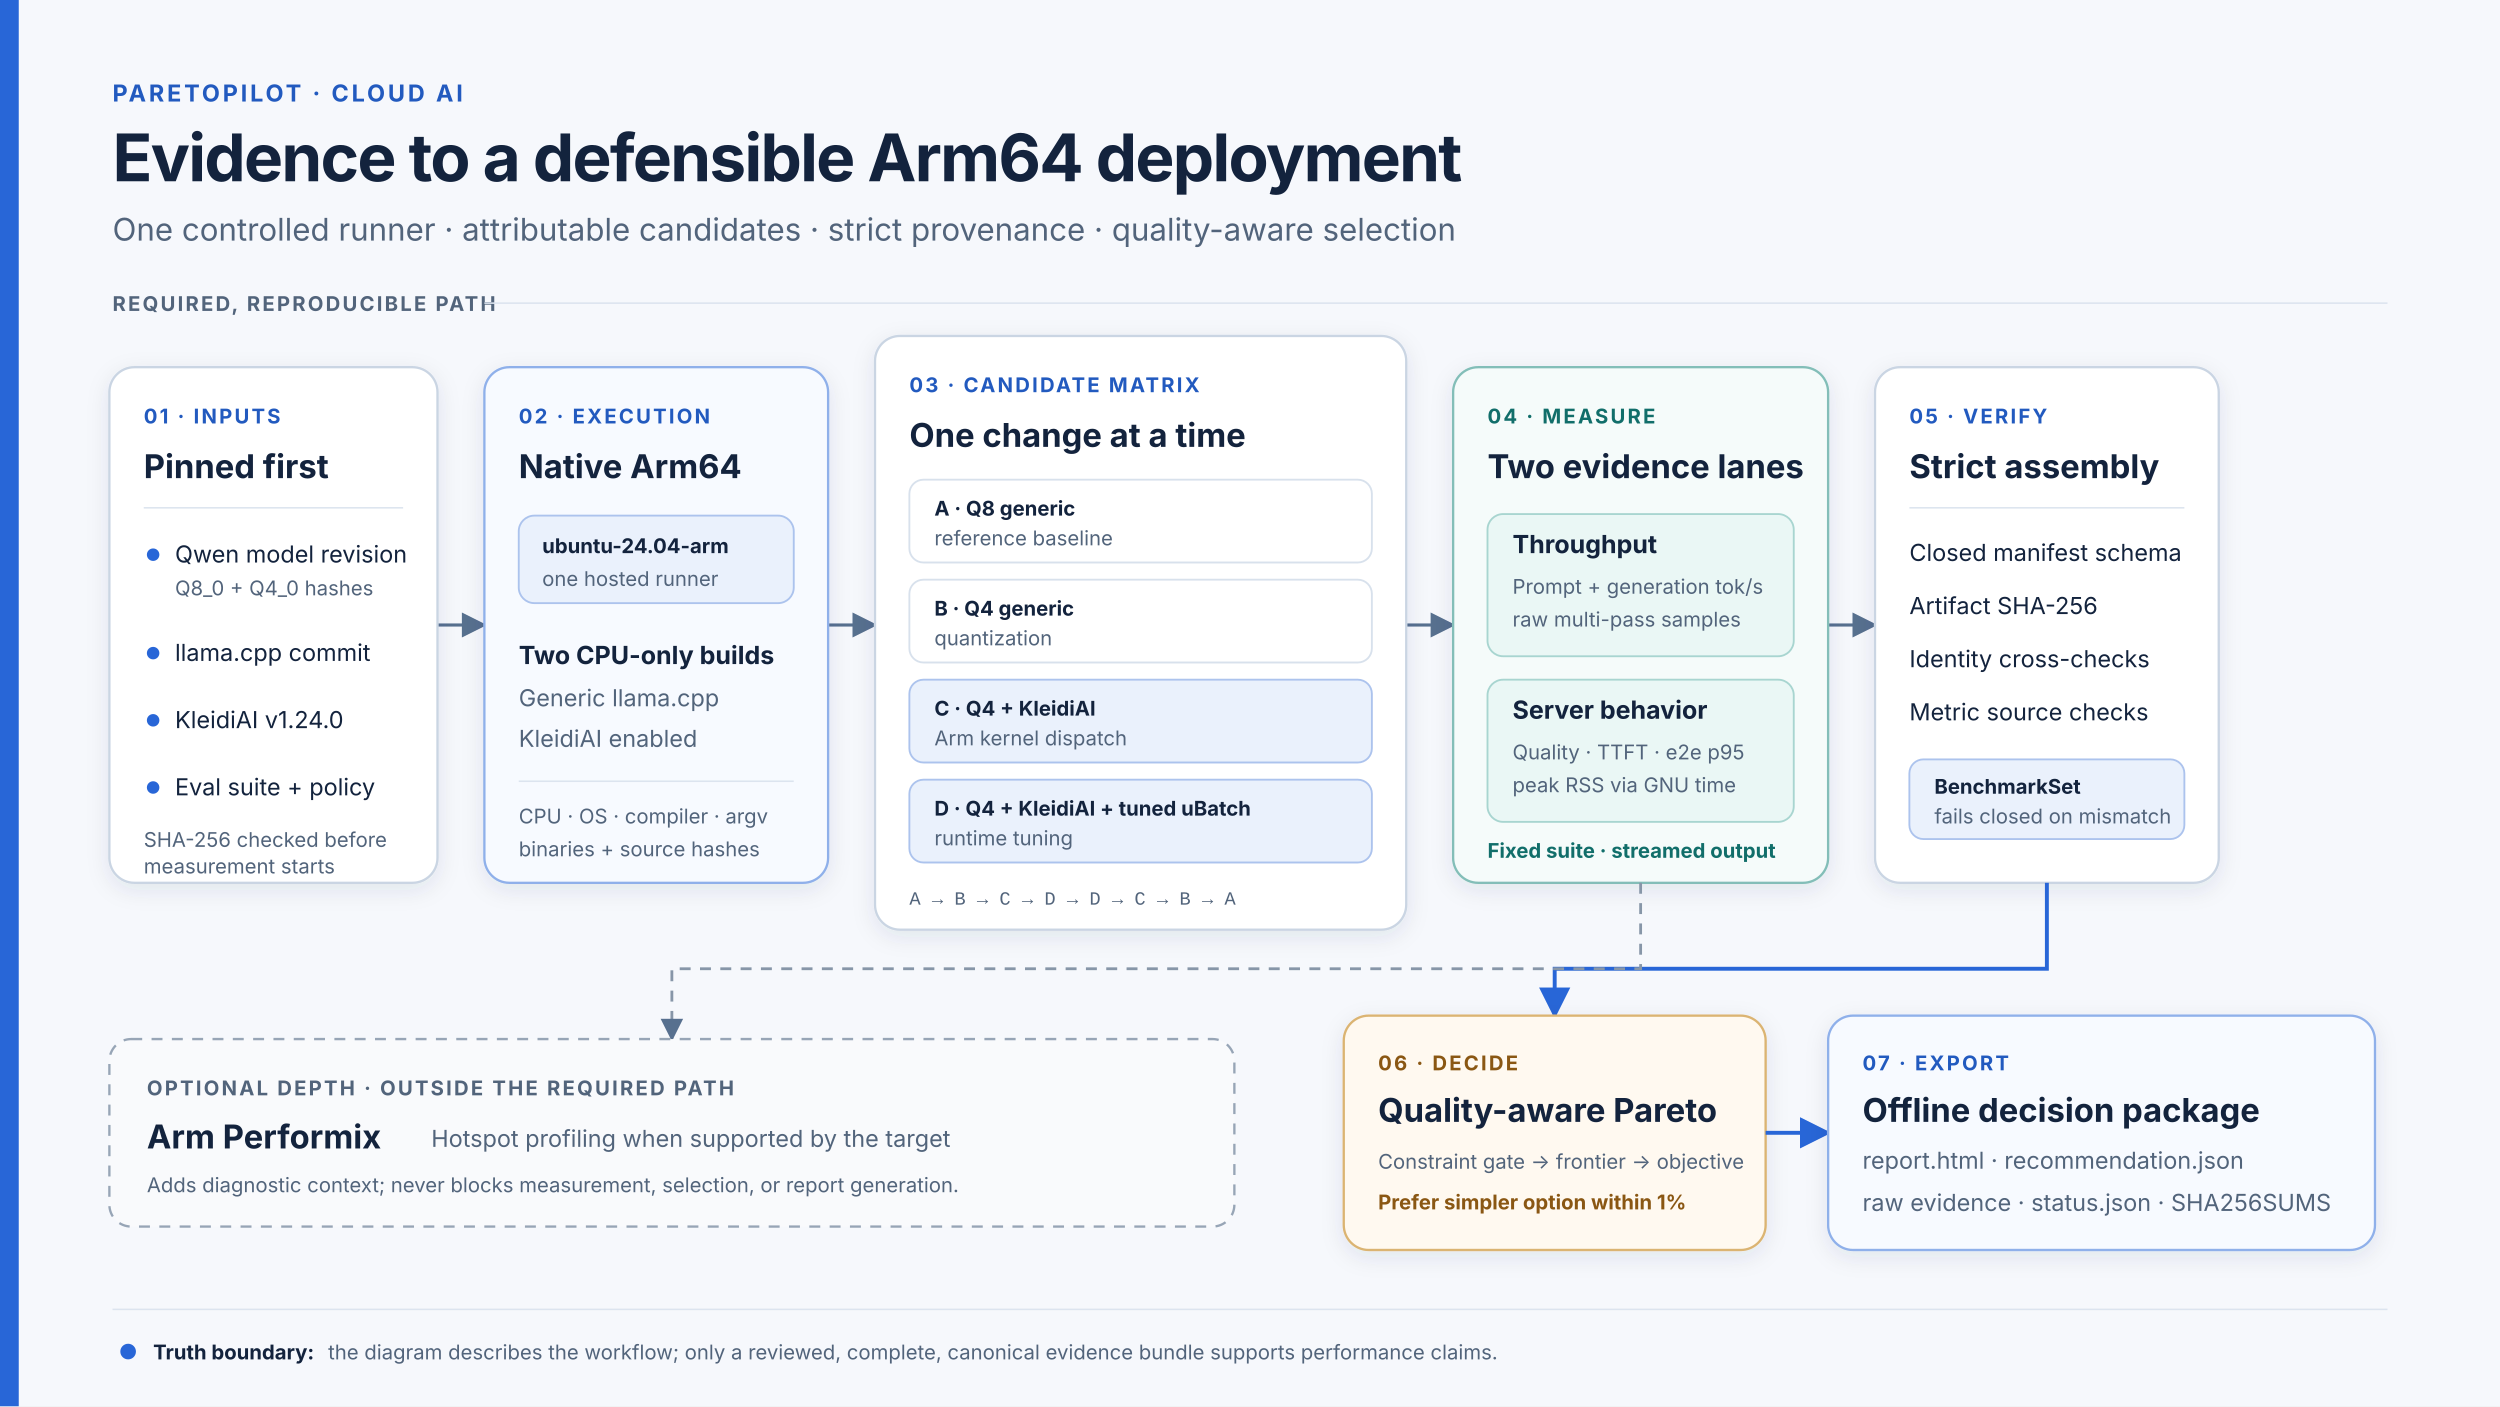
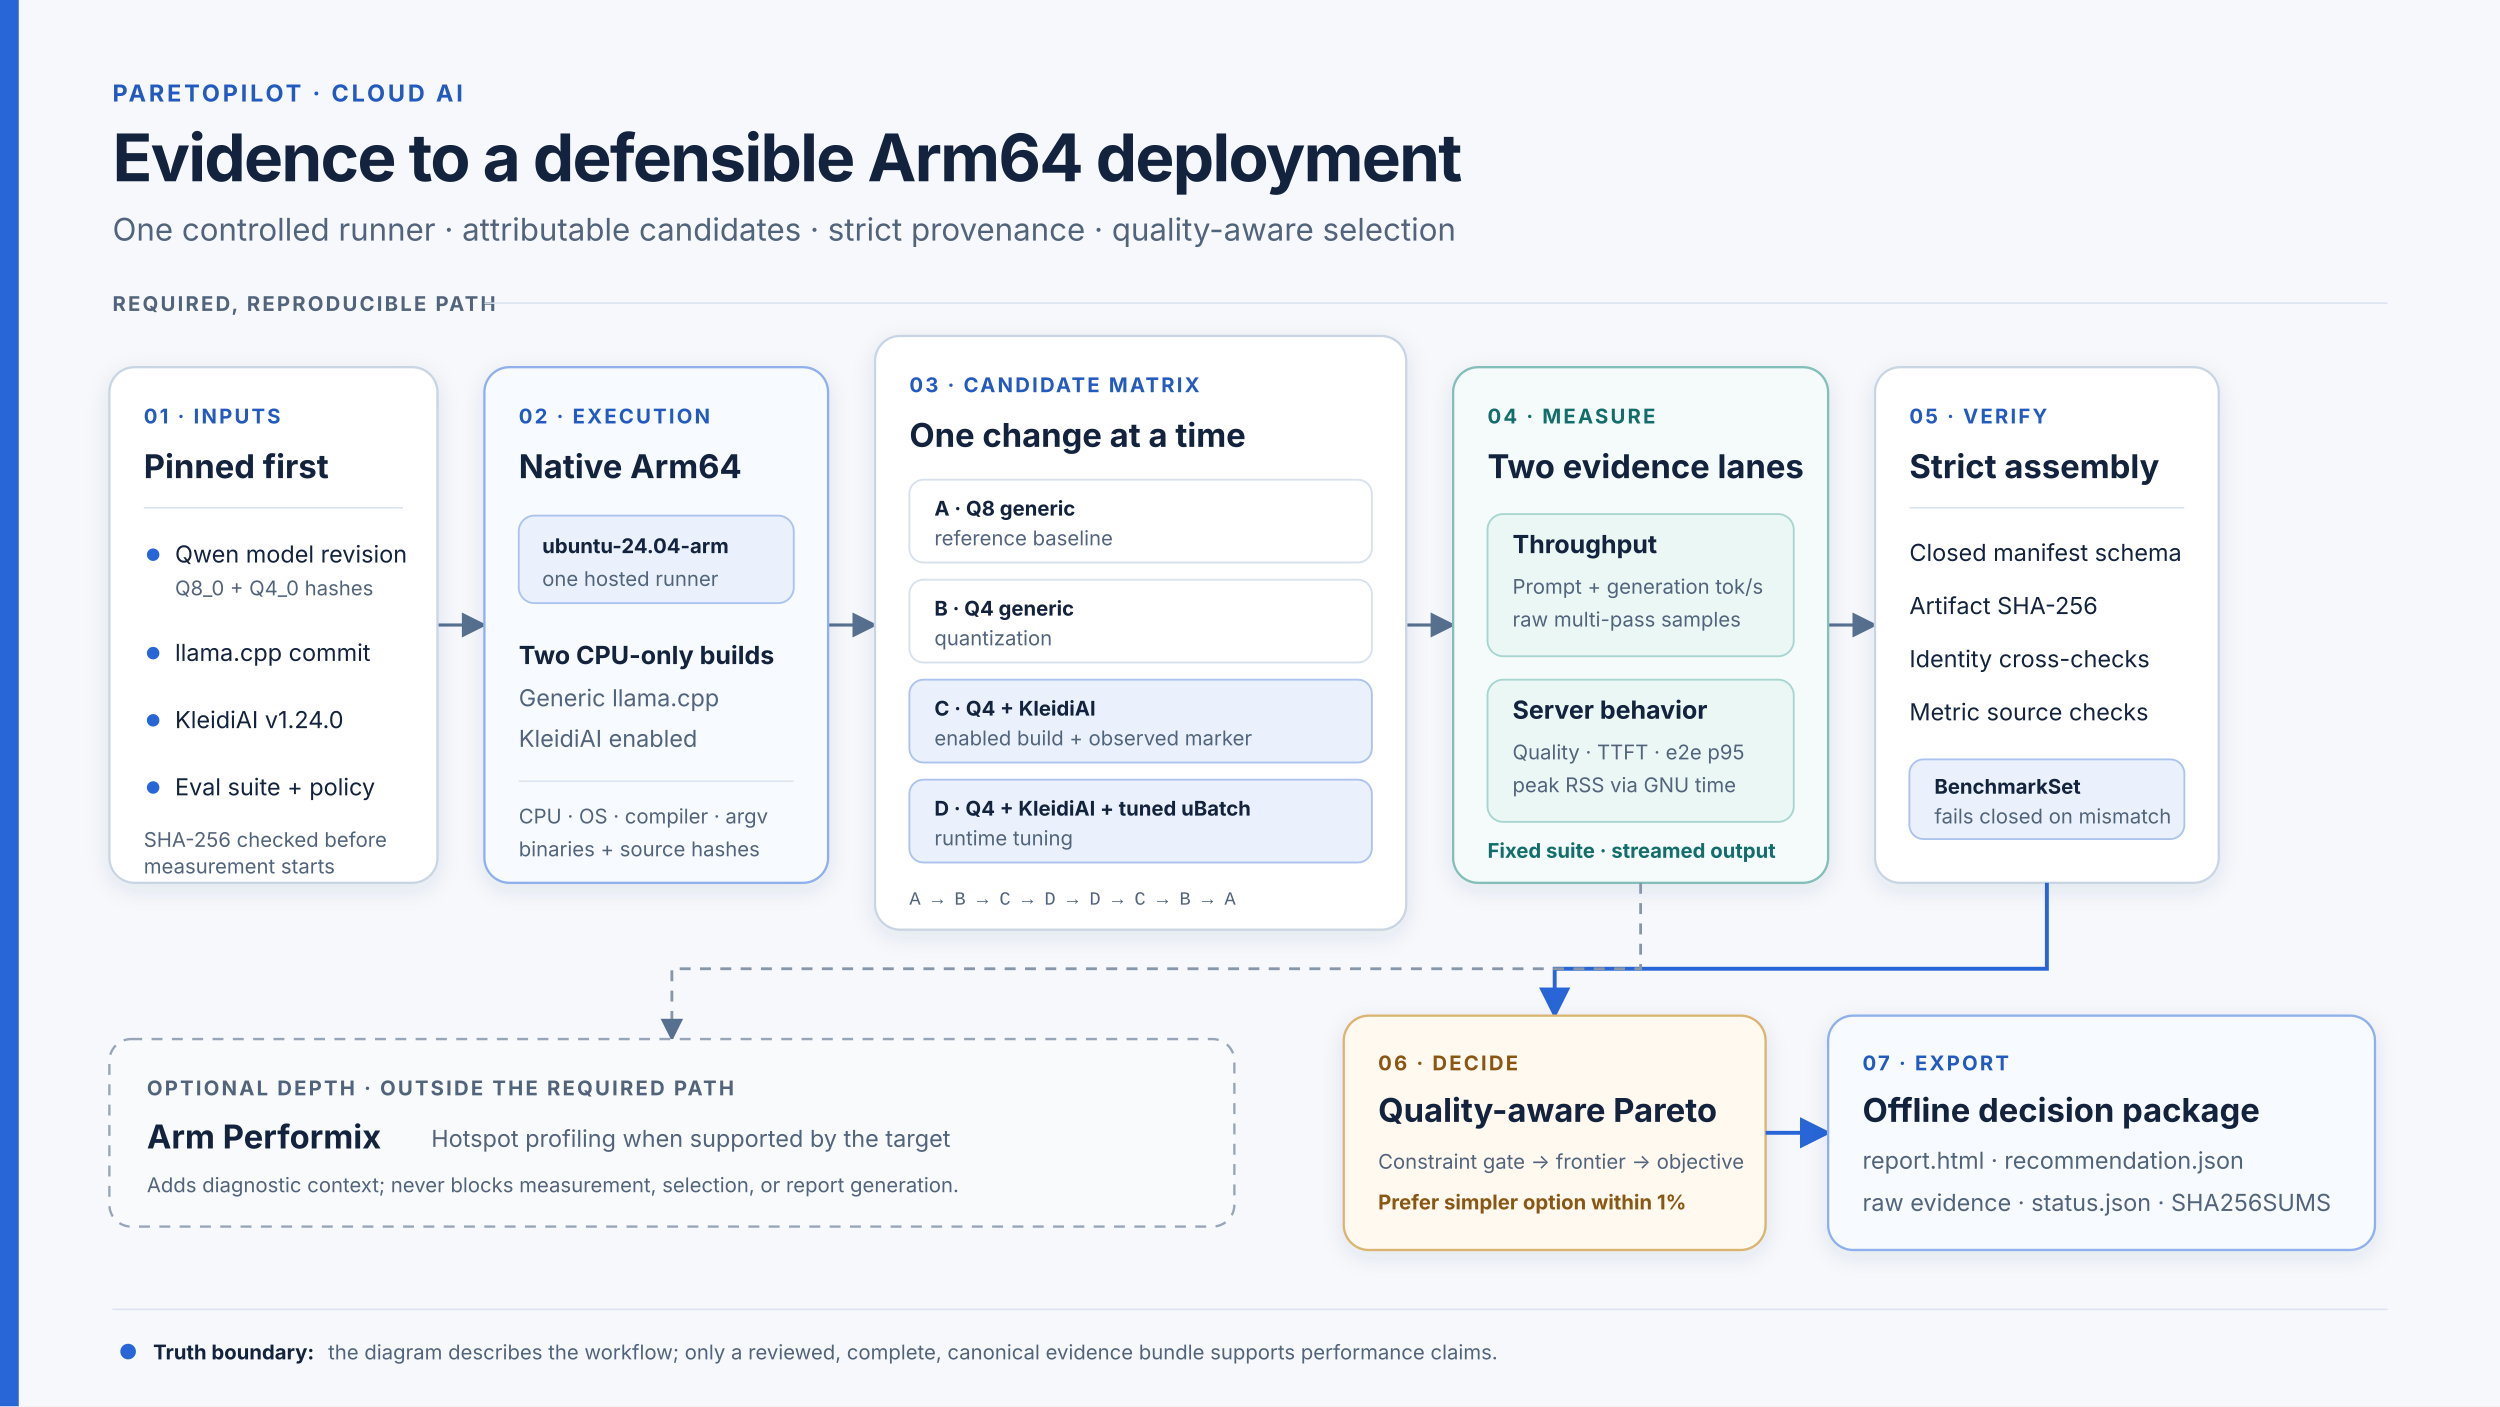
<svg xmlns="http://www.w3.org/2000/svg" width="1600" height="900" viewBox="0 0 1600 900" role="img" aria-labelledby="architecture-title architecture-desc">
  <defs>
    <filter id="shadow" x="-20%" y="-20%" width="140%" height="150%">
      <feDropShadow dx="0" dy="4" stdDeviation="7" flood-color="#1B3158" flood-opacity="0.09" />
    </filter>
    <marker id="arrow" viewBox="0 0 10 10" refX="9" refY="5" markerWidth="8" markerHeight="8" orient="auto-start-reverse">
      <path d="M 0 0 L 10 5 L 0 10 z" fill="#57708F" />
    </marker>
    <marker id="arrow-blue" viewBox="0 0 10 10" refX="9" refY="5" markerWidth="8" markerHeight="8" orient="auto-start-reverse">
      <path d="M 0 0 L 10 5 L 0 10 z" fill="#2866D7" />
    </marker>
    <style>
      .canvas { fill: #F6F8FC; }
      .surface { fill: #FFFFFF; stroke: #CAD5E3; stroke-width: 1.5; filter: url(#shadow); }
      .surface-accent { fill: #F7FAFF; stroke: #8FB0EA; stroke-width: 1.5; filter: url(#shadow); }
      .surface-output { fill: #F5FBFA; stroke: #83BEB8; stroke-width: 1.5; filter: url(#shadow); }
      .surface-decision { fill: #FFF9F0; stroke: #DBB472; stroke-width: 1.5; filter: url(#shadow); }
      .mini { fill: #FFFFFF; stroke: #D8E1EC; stroke-width: 1.2; }
      .mini-blue { fill: #EAF1FC; stroke: #ACC3ED; stroke-width: 1.2; }
      .mini-teal { fill: #EAF7F5; stroke: #A8D5D0; stroke-width: 1.2; }
      .optional { fill: #F9FAFC; stroke: #97A5B6; stroke-width: 1.5; stroke-dasharray: 7 6; }
      .ink { fill: #13233D; }
      .muted { fill: #52647B; }
      .blue { fill: #225ABF; }
      .teal { fill: #116E6A; }
      .amber { fill: #8A5713; }
      .eyebrow { font-family: Inter, ui-sans-serif, system-ui, -apple-system, "Segoe UI", sans-serif; font-size: 15px; font-weight: 700; letter-spacing: 1.8px; }
      .title { font-family: Inter, ui-sans-serif, system-ui, -apple-system, "Segoe UI", sans-serif; font-size: 42px; font-weight: 700; letter-spacing: -1.1px; }
      .subtitle { font-family: Inter, ui-sans-serif, system-ui, -apple-system, "Segoe UI", sans-serif; font-size: 20px; font-weight: 400; }
      .stage { font-family: Inter, ui-sans-serif, system-ui, -apple-system, "Segoe UI", sans-serif; font-size: 13px; font-weight: 700; letter-spacing: 1.4px; }
      .heading { font-family: Inter, ui-sans-serif, system-ui, -apple-system, "Segoe UI", sans-serif; font-size: 21px; font-weight: 700; }
      .subheading { font-family: Inter, ui-sans-serif, system-ui, -apple-system, "Segoe UI", sans-serif; font-size: 16px; font-weight: 700; }
      .body { font-family: Inter, ui-sans-serif, system-ui, -apple-system, "Segoe UI", sans-serif; font-size: 15px; font-weight: 400; }
      .small { font-family: Inter, ui-sans-serif, system-ui, -apple-system, "Segoe UI", sans-serif; font-size: 13px; font-weight: 400; }
      .small-strong { font-family: Inter, ui-sans-serif, system-ui, -apple-system, "Segoe UI", sans-serif; font-size: 13px; font-weight: 700; }
      .mono { font-family: "SFMono-Regular", Consolas, "Liberation Mono", monospace; font-size: 12px; font-weight: 400; }
      .connector { fill: none; stroke: #57708F; stroke-width: 2; marker-end: url(#arrow); }
      .connector-blue { fill: none; stroke: #2866D7; stroke-width: 2.5; marker-end: url(#arrow-blue); }
      .connector-optional { fill: none; stroke: #8796A8; stroke-width: 1.8; stroke-dasharray: 7 6; marker-end: url(#arrow); }
      .rule { stroke: #DCE4EF; stroke-width: 1; }
    </style>
  </defs>
  <rect class="canvas" width="1600" height="900" />
  <rect x="0" y="0" width="12" height="900" fill="#2866D7" />
  <text x="72" y="65" class="eyebrow blue">PARETOPILOT · CLOUD AI</text>
  <text x="72" y="116" class="title ink">Evidence to a defensible Arm64 deployment</text>
  <text x="72" y="154" class="subtitle muted">One controlled runner · attributable candidates · strict provenance · quality-aware selection</text>
  <text x="72" y="199" class="stage muted">REQUIRED, REPRODUCIBLE PATH</text>
  <line x1="310" y1="194" x2="1528" y2="194" class="rule" />
  <path d="M 280 400 L 310 400" class="connector" />
  <path d="M 530 400 L 560 400" class="connector" />
  <path d="M 900 400 L 930 400" class="connector" />
  <path d="M 1170 400 L 1200 400" class="connector" />
  <g aria-label="Stage 1 pinned inputs">
    <rect x="70" y="235" width="210" height="330" rx="16" class="surface" />
    <text x="92" y="271" class="stage blue">01 · INPUTS</text>
    <text x="92" y="306" class="heading ink">Pinned first</text>
    <line x1="92" y1="325" x2="258" y2="325" class="rule" />
    <circle cx="98" cy="355" r="4" fill="#2866D7" />
    <text x="112" y="360" class="body ink">Qwen model revision</text>
    <text x="112" y="381" class="small muted">Q8_0 + Q4_0 hashes</text>
    <circle cx="98" cy="418" r="4" fill="#2866D7" />
    <text x="112" y="423" class="body ink">llama.cpp commit</text>
    <circle cx="98" cy="461" r="4" fill="#2866D7" />
    <text x="112" y="466" class="body ink">KleidiAI v1.24.0</text>
    <circle cx="98" cy="504" r="4" fill="#2866D7" />
    <text x="112" y="509" class="body ink">Eval suite + policy</text>
    <text x="92" y="542" class="small muted">SHA-256 checked before</text>
    <text x="92" y="559" class="small muted">measurement starts</text>
  </g>
  <g aria-label="Stage 2 native Arm64 runner">
    <rect x="310" y="235" width="220" height="330" rx="16" class="surface-accent" />
    <text x="332" y="271" class="stage blue">02 · EXECUTION</text>
    <text x="332" y="306" class="heading ink">Native Arm64</text>
    <rect x="332" y="330" width="176" height="56" rx="10" class="mini-blue" />
    <text x="347" y="354" class="small-strong ink">ubuntu-24.04-arm</text>
    <text x="347" y="375" class="small muted">one hosted runner</text>
    <text x="332" y="425" class="subheading ink">Two CPU-only builds</text>
    <text x="332" y="452" class="body muted">Generic llama.cpp</text>
    <text x="332" y="478" class="body muted">KleidiAI enabled</text>
    <line x1="332" y1="500" x2="508" y2="500" class="rule" />
    <text x="332" y="527" class="small muted">CPU · OS · compiler · argv</text>
    <text x="332" y="548" class="small muted">binaries + source hashes</text>
  </g>
  <g aria-label="Stage 3 four attributable candidates">
    <rect x="560" y="215" width="340" height="380" rx="16" class="surface" />
    <text x="582" y="251" class="stage blue">03 · CANDIDATE MATRIX</text>
    <text x="582" y="286" class="heading ink">One change at a time</text>
    <rect x="582" y="307" width="296" height="53" rx="9" class="mini" />
    <text x="598" y="330" class="small-strong ink">A · Q8 generic</text>
    <text x="598" y="349" class="small muted">reference baseline</text>
    <rect x="582" y="371" width="296" height="53" rx="9" class="mini" />
    <text x="598" y="394" class="small-strong ink">B · Q4 generic</text>
    <text x="598" y="413" class="small muted">quantization</text>
    <rect x="582" y="435" width="296" height="53" rx="9" class="mini-blue" />
    <text x="598" y="458" class="small-strong ink">C · Q4 + KleidiAI</text>
-     <text x="598" y="477" class="small muted">Arm kernel dispatch</text>
+     <text x="598" y="477" class="small muted">enabled build + observed marker</text>
    <rect x="582" y="499" width="296" height="53" rx="9" class="mini-blue" />
    <text x="598" y="522" class="small-strong ink">D · Q4 + KleidiAI + tuned uBatch</text>
    <text x="598" y="541" class="small muted">runtime tuning</text>
    <text x="582" y="579" class="mono muted">A → B → C → D → D → C → B → A</text>
  </g>
  <g aria-label="Stage 4 throughput and server evaluation">
    <rect x="930" y="235" width="240" height="330" rx="16" class="surface-output" />
    <text x="952" y="271" class="stage teal">04 · MEASURE</text>
    <text x="952" y="306" class="heading ink">Two evidence lanes</text>
    <rect x="952" y="329" width="196" height="91" rx="10" class="mini-teal" />
    <text x="968" y="354" class="subheading ink">Throughput</text>
    <text x="968" y="380" class="small muted">Prompt + generation tok/s</text>
    <text x="968" y="401" class="small muted">raw multi-pass samples</text>
    <rect x="952" y="435" width="196" height="91" rx="10" class="mini-teal" />
    <text x="968" y="460" class="subheading ink">Server behavior</text>
    <text x="968" y="486" class="small muted">Quality · TTFT · e2e p95</text>
    <text x="968" y="507" class="small muted">peak RSS via GNU time</text>
    <text x="952" y="549" class="small-strong teal">Fixed suite · streamed output</text>
  </g>
  <g aria-label="Stage 5 strict assembly and integrity verification">
    <rect x="1200" y="235" width="220" height="330" rx="16" class="surface" />
    <text x="1222" y="271" class="stage blue">05 · VERIFY</text>
    <text x="1222" y="306" class="heading ink">Strict assembly</text>
    <line x1="1222" y1="325" x2="1398" y2="325" class="rule" />
    <text x="1222" y="359" class="body ink">Closed manifest schema</text>
    <text x="1222" y="393" class="body ink">Artifact SHA-256</text>
    <text x="1222" y="427" class="body ink">Identity cross-checks</text>
    <text x="1222" y="461" class="body ink">Metric source checks</text>
    <rect x="1222" y="486" width="176" height="51" rx="9" class="mini-blue" />
    <text x="1238" y="508" class="small-strong ink">BenchmarkSet</text>
    <text x="1238" y="527" class="small muted">fails closed on mismatch</text>
  </g>
  <path d="M 1310 565 L 1310 620 L 995 620 L 995 650" class="connector-blue" />
  <path d="M 1050 565 L 1050 620 L 430 620 L 430 665" class="connector-optional" />
  <g aria-label="Optional Arm Performix profiling">
    <rect x="70" y="665" width="720" height="120" rx="14" class="optional" />
    <text x="94" y="701" class="stage muted">OPTIONAL DEPTH · OUTSIDE THE REQUIRED PATH</text>
    <text x="94" y="735" class="heading ink">Arm Performix</text>
    <text x="276" y="734" class="body muted">Hotspot profiling when supported by the target</text>
    <text x="94" y="763" class="small muted">Adds diagnostic context; never blocks measurement, selection, or report generation.</text>
  </g>
  <g aria-label="Stage 6 constraints and Pareto decision">
    <rect x="860" y="650" width="270" height="150" rx="16" class="surface-decision" />
    <text x="882" y="685" class="stage amber">06 · DECIDE</text>
    <text x="882" y="718" class="heading ink">Quality-aware Pareto</text>
    <text x="882" y="748" class="small muted">Constraint gate → frontier → objective</text>
    <text x="882" y="774" class="small-strong amber">Prefer simpler option within 1%</text>
  </g>
  <path d="M 1130 725 L 1170 725" class="connector-blue" />
  <g aria-label="Stage 7 offline report and evidence bundle">
    <rect x="1170" y="650" width="350" height="150" rx="16" class="surface-accent" />
    <text x="1192" y="685" class="stage blue">07 · EXPORT</text>
    <text x="1192" y="718" class="heading ink">Offline decision package</text>
    <text x="1192" y="748" class="body muted">report.html · recommendation.json</text>
    <text x="1192" y="775" class="body muted">raw evidence · status.json · SHA256SUMS</text>
  </g>
  <line x1="72" y1="838" x2="1528" y2="838" class="rule" />
  <circle cx="82" cy="865" r="5" fill="#2866D7" />
  <text x="98" y="870" class="small-strong ink">Truth boundary:</text>
  <text x="210" y="870" class="small muted">the diagram describes the workflow; only a reviewed, complete, canonical evidence bundle supports performance claims.</text>
</svg>
